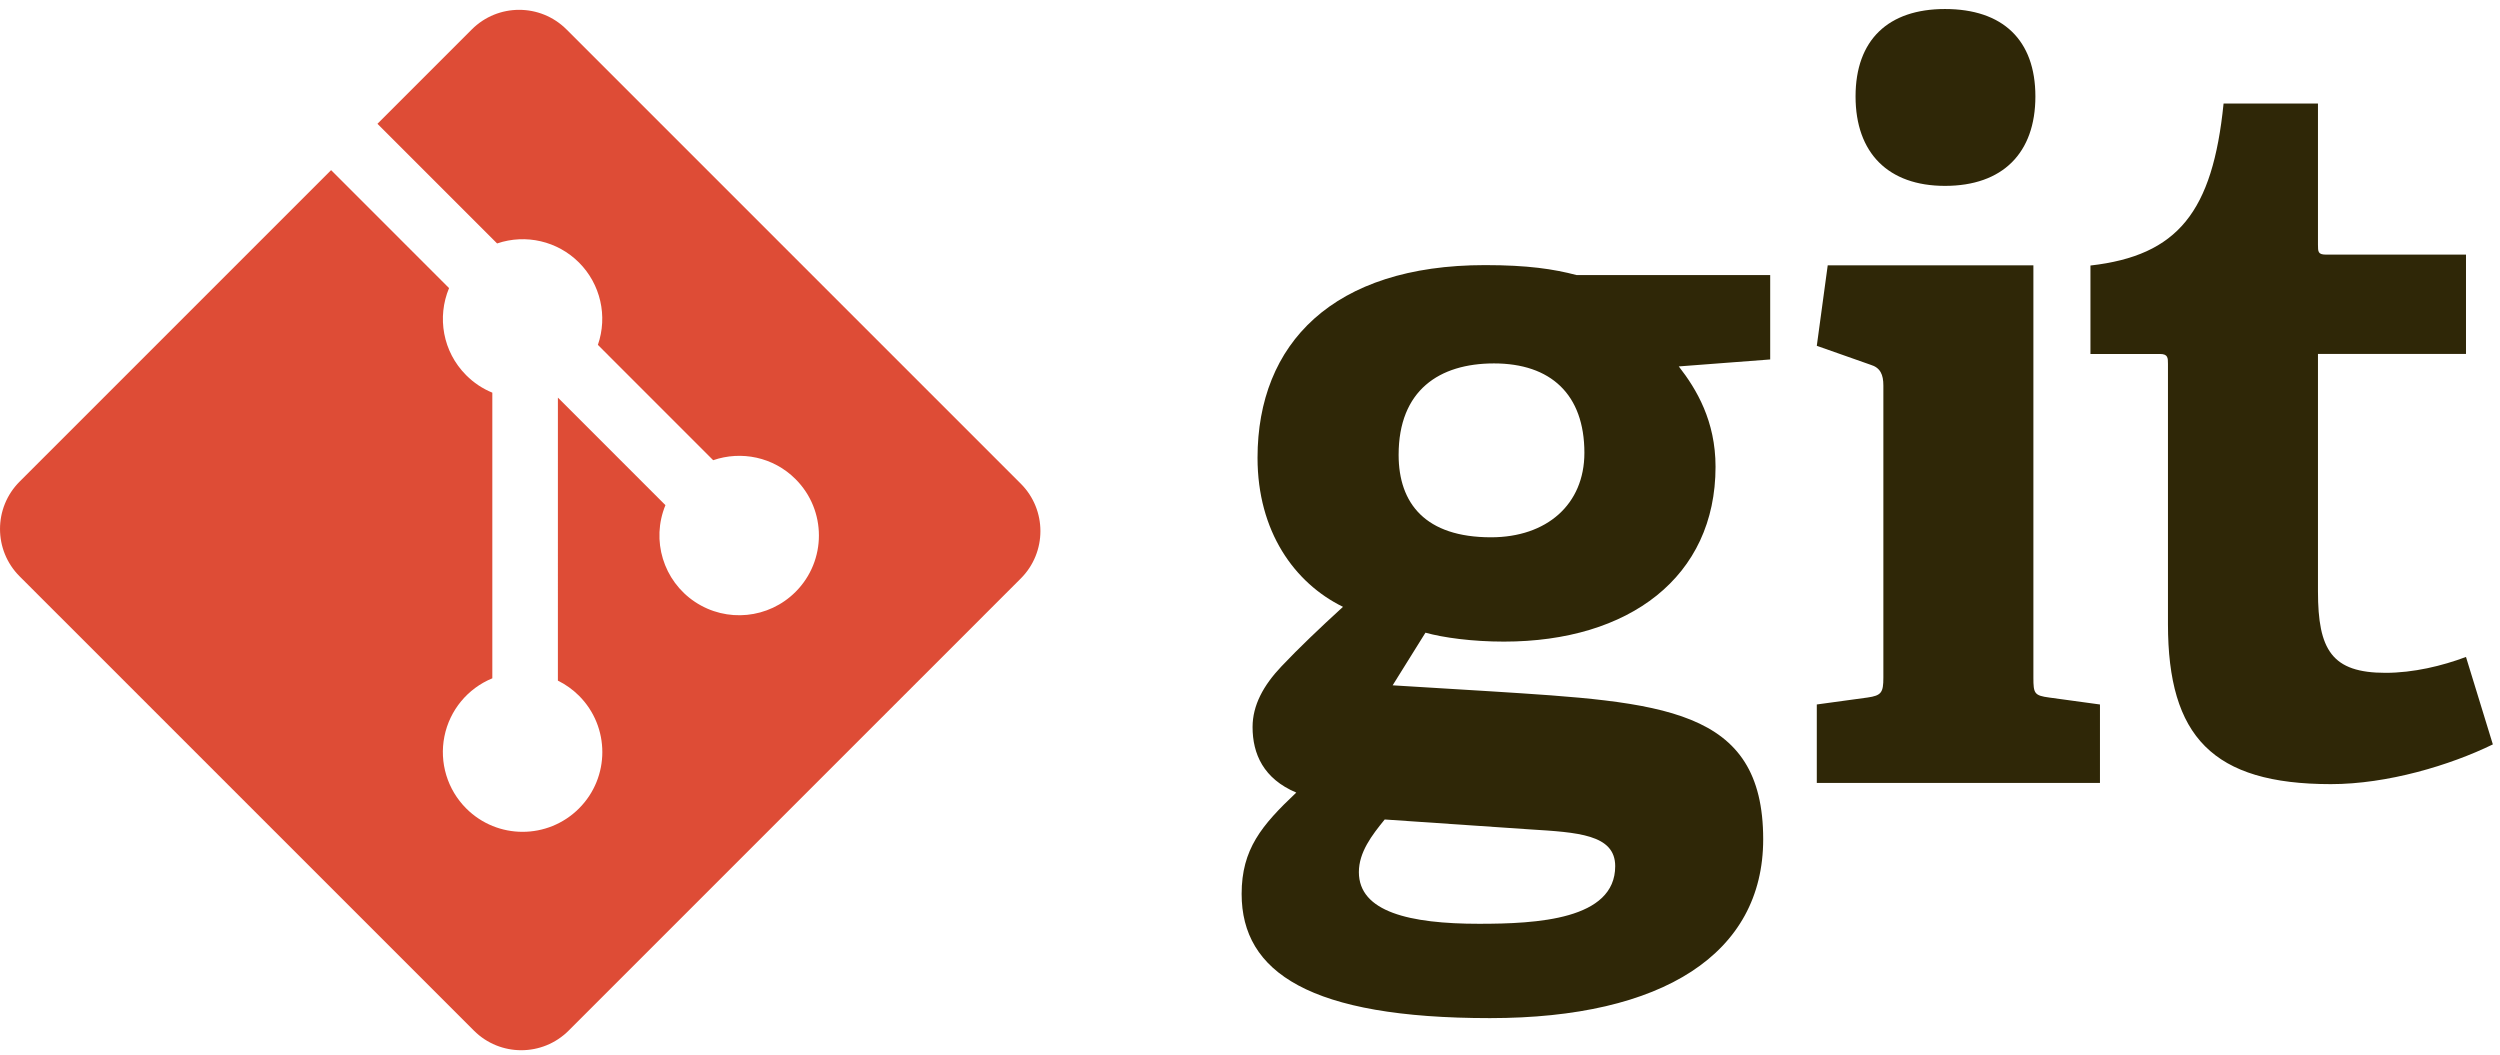
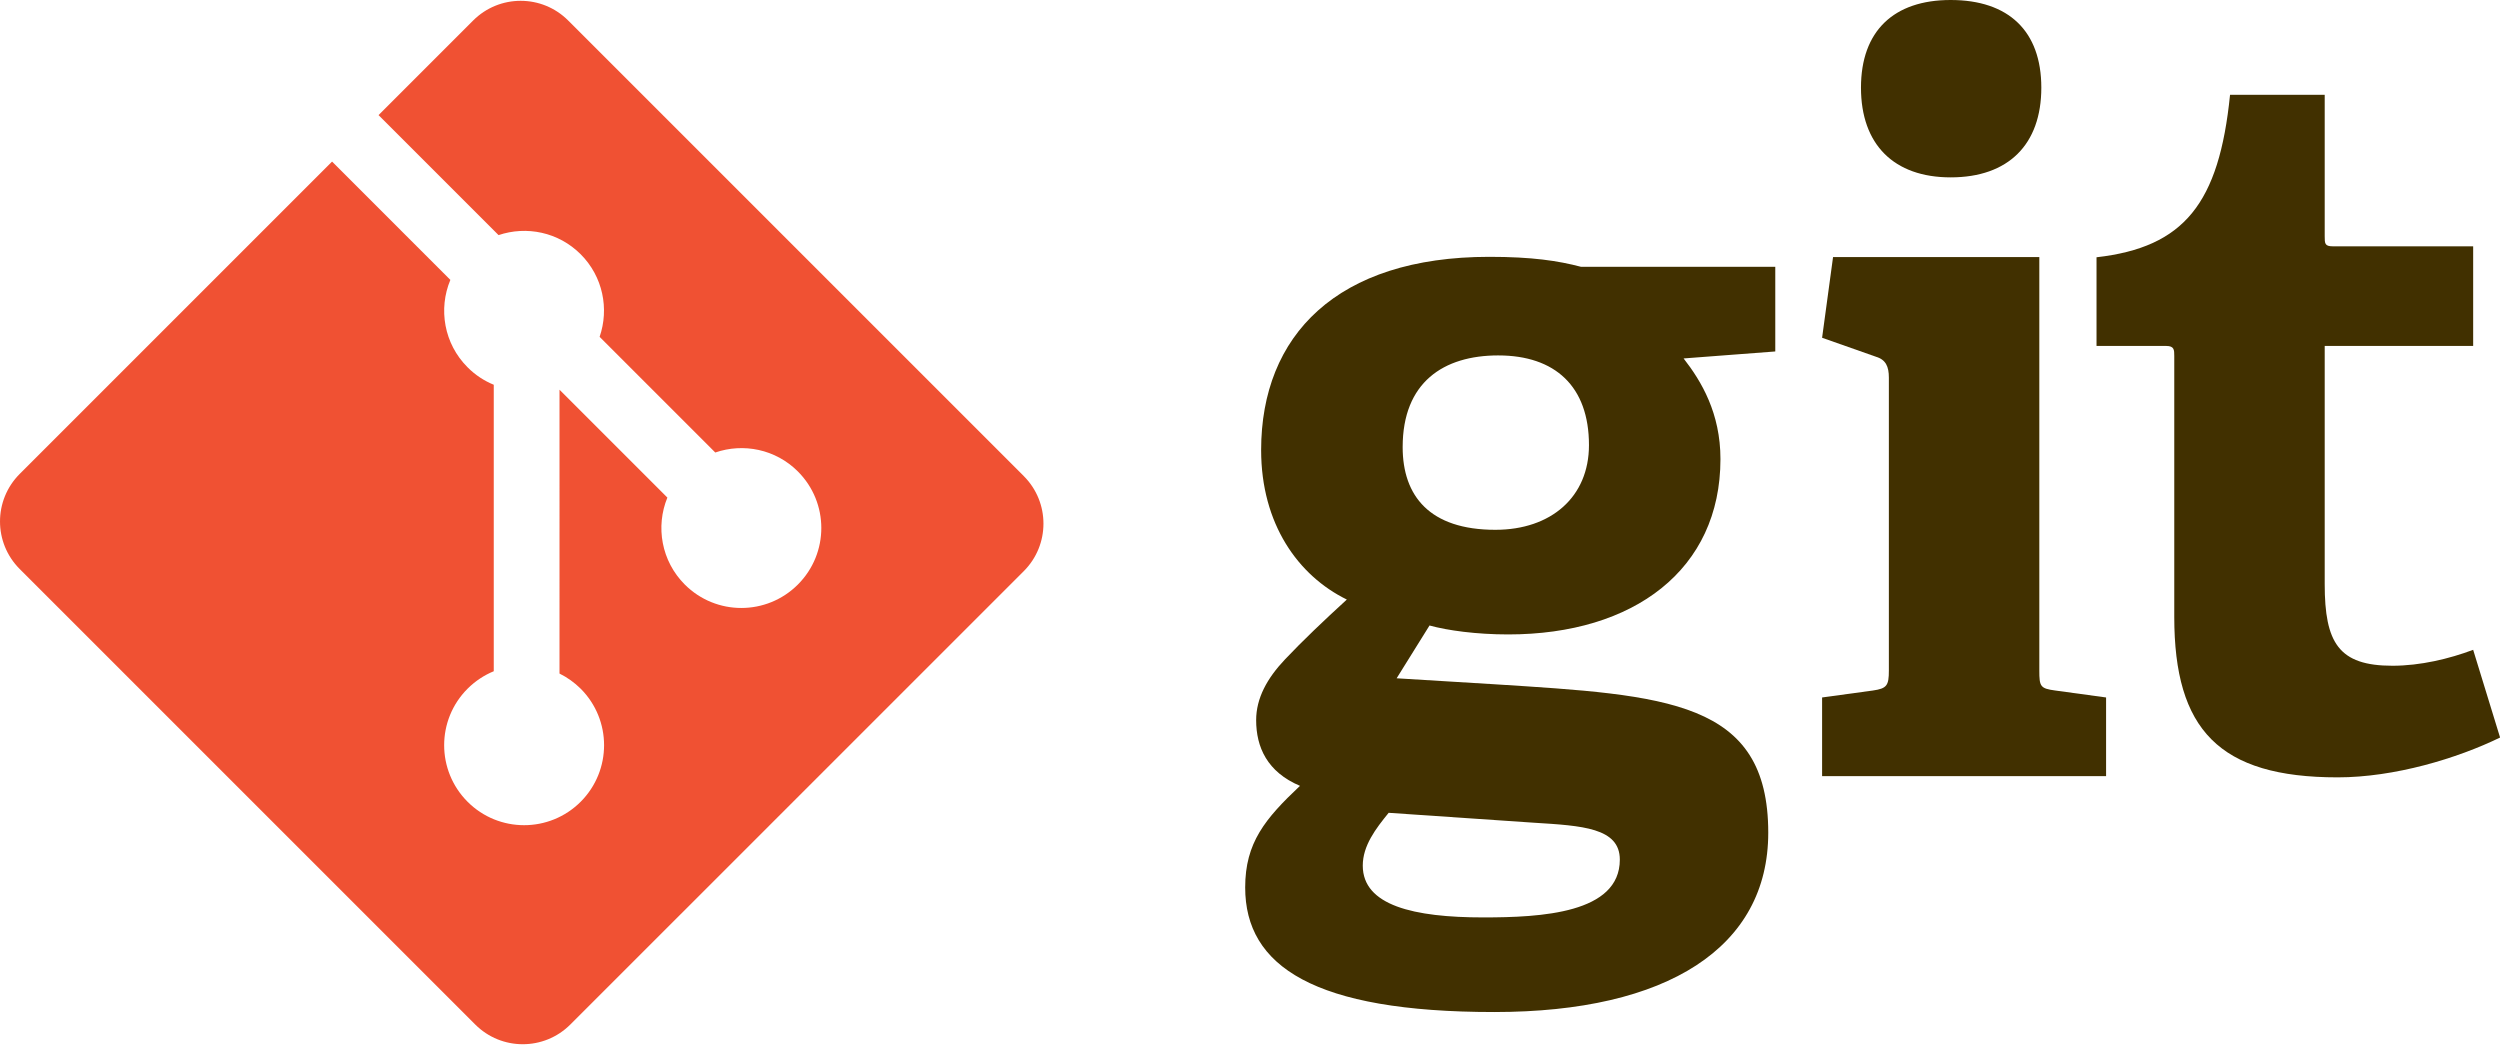
- <svg xmlns="http://www.w3.org/2000/svg" width="2500" height="1055" viewBox="0 0 256 108" preserveAspectRatio="xMinYMin meet">
-   <path d="M152.984 37.214c-5.597 0-9.765 2.748-9.765 9.362 0 4.983 2.747 8.443 9.463 8.443 5.693 0 9.56-3.355 9.56-8.65 0-6-3.46-9.155-9.258-9.155zm-11.19 46.701c-1.325 1.625-2.645 3.353-2.645 5.39 0 4.067 5.186 5.291 12.31 5.291 5.9 0 13.938-.414 13.938-5.9 0-3.261-3.867-3.462-8.753-3.768l-14.85-1.013zm30.113-46.394c1.828 2.34 3.764 5.597 3.764 10.276 0 11.292-8.851 17.904-21.667 17.904-3.259 0-6.209-.406-8.038-.914l-3.359 5.39 9.969.61c17.602 1.122 27.975 1.632 27.975 15.157 0 11.702-10.272 18.311-27.975 18.311-18.413 0-25.433-4.68-25.433-12.716 0-4.578 2.035-7.015 5.596-10.378-3.358-1.419-4.476-3.961-4.476-6.71 0-2.24 1.118-4.273 2.952-6.208 1.83-1.93 3.864-3.865 6.306-6.103-4.984-2.442-8.75-7.732-8.75-15.262 0-11.697 7.733-19.731 23.295-19.731 4.376 0 7.022.402 9.362 1.017h19.84v8.644l-9.361.713zM199.166 19.034c-5.8 0-9.157-3.36-9.157-9.161 0-5.793 3.356-8.95 9.157-8.95 5.9 0 9.258 3.157 9.258 8.95 0 5.801-3.357 9.161-9.258 9.161zM186.04 80.171v-8.033l5.19-.71c1.425-.205 1.627-.509 1.627-2.038V39.48c0-1.116-.304-1.832-1.325-2.134l-5.492-1.935 1.118-8.238h21.061V69.39c0 1.63.098 1.833 1.629 2.039l5.188.71v8.032H186.04zM255.267 76.227c-4.376 2.135-10.785 4.068-16.586 4.068-12.106 0-16.682-4.878-16.682-16.38V37.264c0-.61 0-1.017-.817-1.017h-7.12V27.19c8.955-1.02 12.513-5.496 13.632-16.585h9.666v14.45c0 .71 0 1.017.815 1.017h14.343v10.173H237.36v24.313c0 6.002 1.426 8.34 6.917 8.34 2.852 0 5.799-.71 8.24-1.626l2.75 8.954" fill="#2F2707" />
-   <path d="M104.529 49.53L58.013 3.017a6.86 6.86 0 0 0-9.703 0l-9.659 9.66 12.253 12.252a8.145 8.145 0 0 1 8.383 1.953 8.157 8.157 0 0 1 1.936 8.434L73.03 47.125c2.857-.984 6.154-.347 8.435 1.938a8.161 8.161 0 0 1 0 11.545 8.164 8.164 0 0 1-13.324-8.88L57.129 40.716l-.001 28.98a8.248 8.248 0 0 1 2.159 1.544 8.164 8.164 0 0 1 0 11.547c-3.19 3.19-8.36 3.19-11.545 0a8.164 8.164 0 0 1 2.672-13.328v-29.25a8.064 8.064 0 0 1-2.672-1.782c-2.416-2.413-2.997-5.958-1.759-8.925l-12.078-12.08L2.011 49.314a6.863 6.863 0 0 0 0 9.706l46.516 46.514a6.862 6.862 0 0 0 9.703 0l46.299-46.297a6.866 6.866 0 0 0 0-9.707" fill="#DE4C36" />
+ <svg xmlns="http://www.w3.org/2000/svg" viewBox="0 0 272.96 114.01">
+   <path fill="#413000" d="m163.59,38.806c-5.985,0-10.442,2.939-10.442,10.012,0,5.329,2.938,9.028,10.12,9.028,6.088,0,10.222-3.587,10.222-9.248,0-6.416-3.7-9.791-9.9-9.791zm-11.97,49.94c-1.416,1.738-2.828,3.585-2.828,5.765,0,4.348,5.545,5.657,13.162,5.657,6.31,0,14.905-0.442,14.905-6.309,0-3.487-4.135-3.703-9.36-4.03l-15.88-1.083zm32.201-49.611c1.955,2.503,4.025,5.985,4.025,10.989,0,12.075-9.465,19.146-23.169,19.146-3.485,0-6.64-0.434-8.596-0.977l-3.591,5.765,10.66,0.651c18.822,1.199,29.915,1.744,29.915,16.208,0,12.514-10.985,19.581-29.915,19.581-19.69,0-27.196-5.005-27.196-13.598,0-4.897,2.176-7.503,5.984-11.098-3.591-1.518-4.786-4.236-4.786-7.175,0-2.395,1.195-4.57,3.156-6.639,1.958-2.065,4.133-4.135,6.744-6.527-5.33-2.61-9.356-8.268-9.356-16.319,0-12.509,8.269-21.1,24.91-21.1,4.679,0,7.509,0.431,10.011,1.087h21.215v9.245l-10.01,0.762" />
+   <path fill="#413000" d="m212.98,19.366c-6.202,0-9.791-3.593-9.791-9.796,0-6.195,3.589-9.57,9.791-9.57,6.31,0,9.9,3.375,9.9,9.57,0,6.203-3.59,9.796-9.9,9.796zm-14.036,65.376,0-8.59,5.55-0.759c1.524-0.221,1.74-0.544,1.74-2.18v-31.983c0-1.194-0.325-1.959-1.416-2.283l-5.874-2.069,1.196-8.809h22.521v45.144c0,1.744,0.105,1.96,1.741,2.18l5.549,0.759v8.59h-31.008" />
+   <path fill="#413000" d="m272.97,80.526c-4.68,2.282-11.532,4.349-17.736,4.349-12.945,0-17.839-5.217-17.839-17.515v-28.5c0-0.651,0-1.088-0.874-1.088h-7.614v-9.682c9.576-1.091,13.381-5.878,14.578-17.736h10.336v15.453c0,0.759,0,1.087,0.871,1.087h15.338v10.877h-16.209v25.999c0,6.419,1.525,8.919,7.396,8.919,3.05,0,6.201-0.759,8.812-1.739l2.94,9.576" />
+   <path fill="#f05133" d="M111.78,51.977,62.035,2.238c-2.862-2.865-7.508-2.865-10.374,0l-10.329,10.33,13.102,13.102c3.046-1.028,6.537-0.339,8.964,2.088,2.439,2.442,3.124,5.963,2.07,9.02l12.628,12.628c3.055-1.053,6.58-0.373,9.02,2.071,3.411,3.41,3.411,8.934,0,12.345-3.411,3.412-8.936,3.412-12.349,0-2.564-2.567-3.199-6.335-1.9-9.494l-11.777-11.777-0.001,30.991c0.832,0.412,1.616,0.961,2.309,1.651,3.41,3.409,3.41,8.933,0,12.348-3.411,3.409-8.938,3.409-12.345,0-3.41-3.415-3.41-8.938,0-12.348,0.843-0.841,1.818-1.478,2.858-1.905v-31.279c-1.041-0.425-2.015-1.057-2.859-1.905-2.583-2.581-3.205-6.372-1.88-9.544l-12.916-12.918-34.106,34.105c-2.866,2.867-2.866,7.513,0,10.378l49.742,49.739c2.864,2.865,7.508,2.865,10.376,0l49.512-49.504c2.865-2.866,2.865-7.514,0-10.379" />
</svg>
